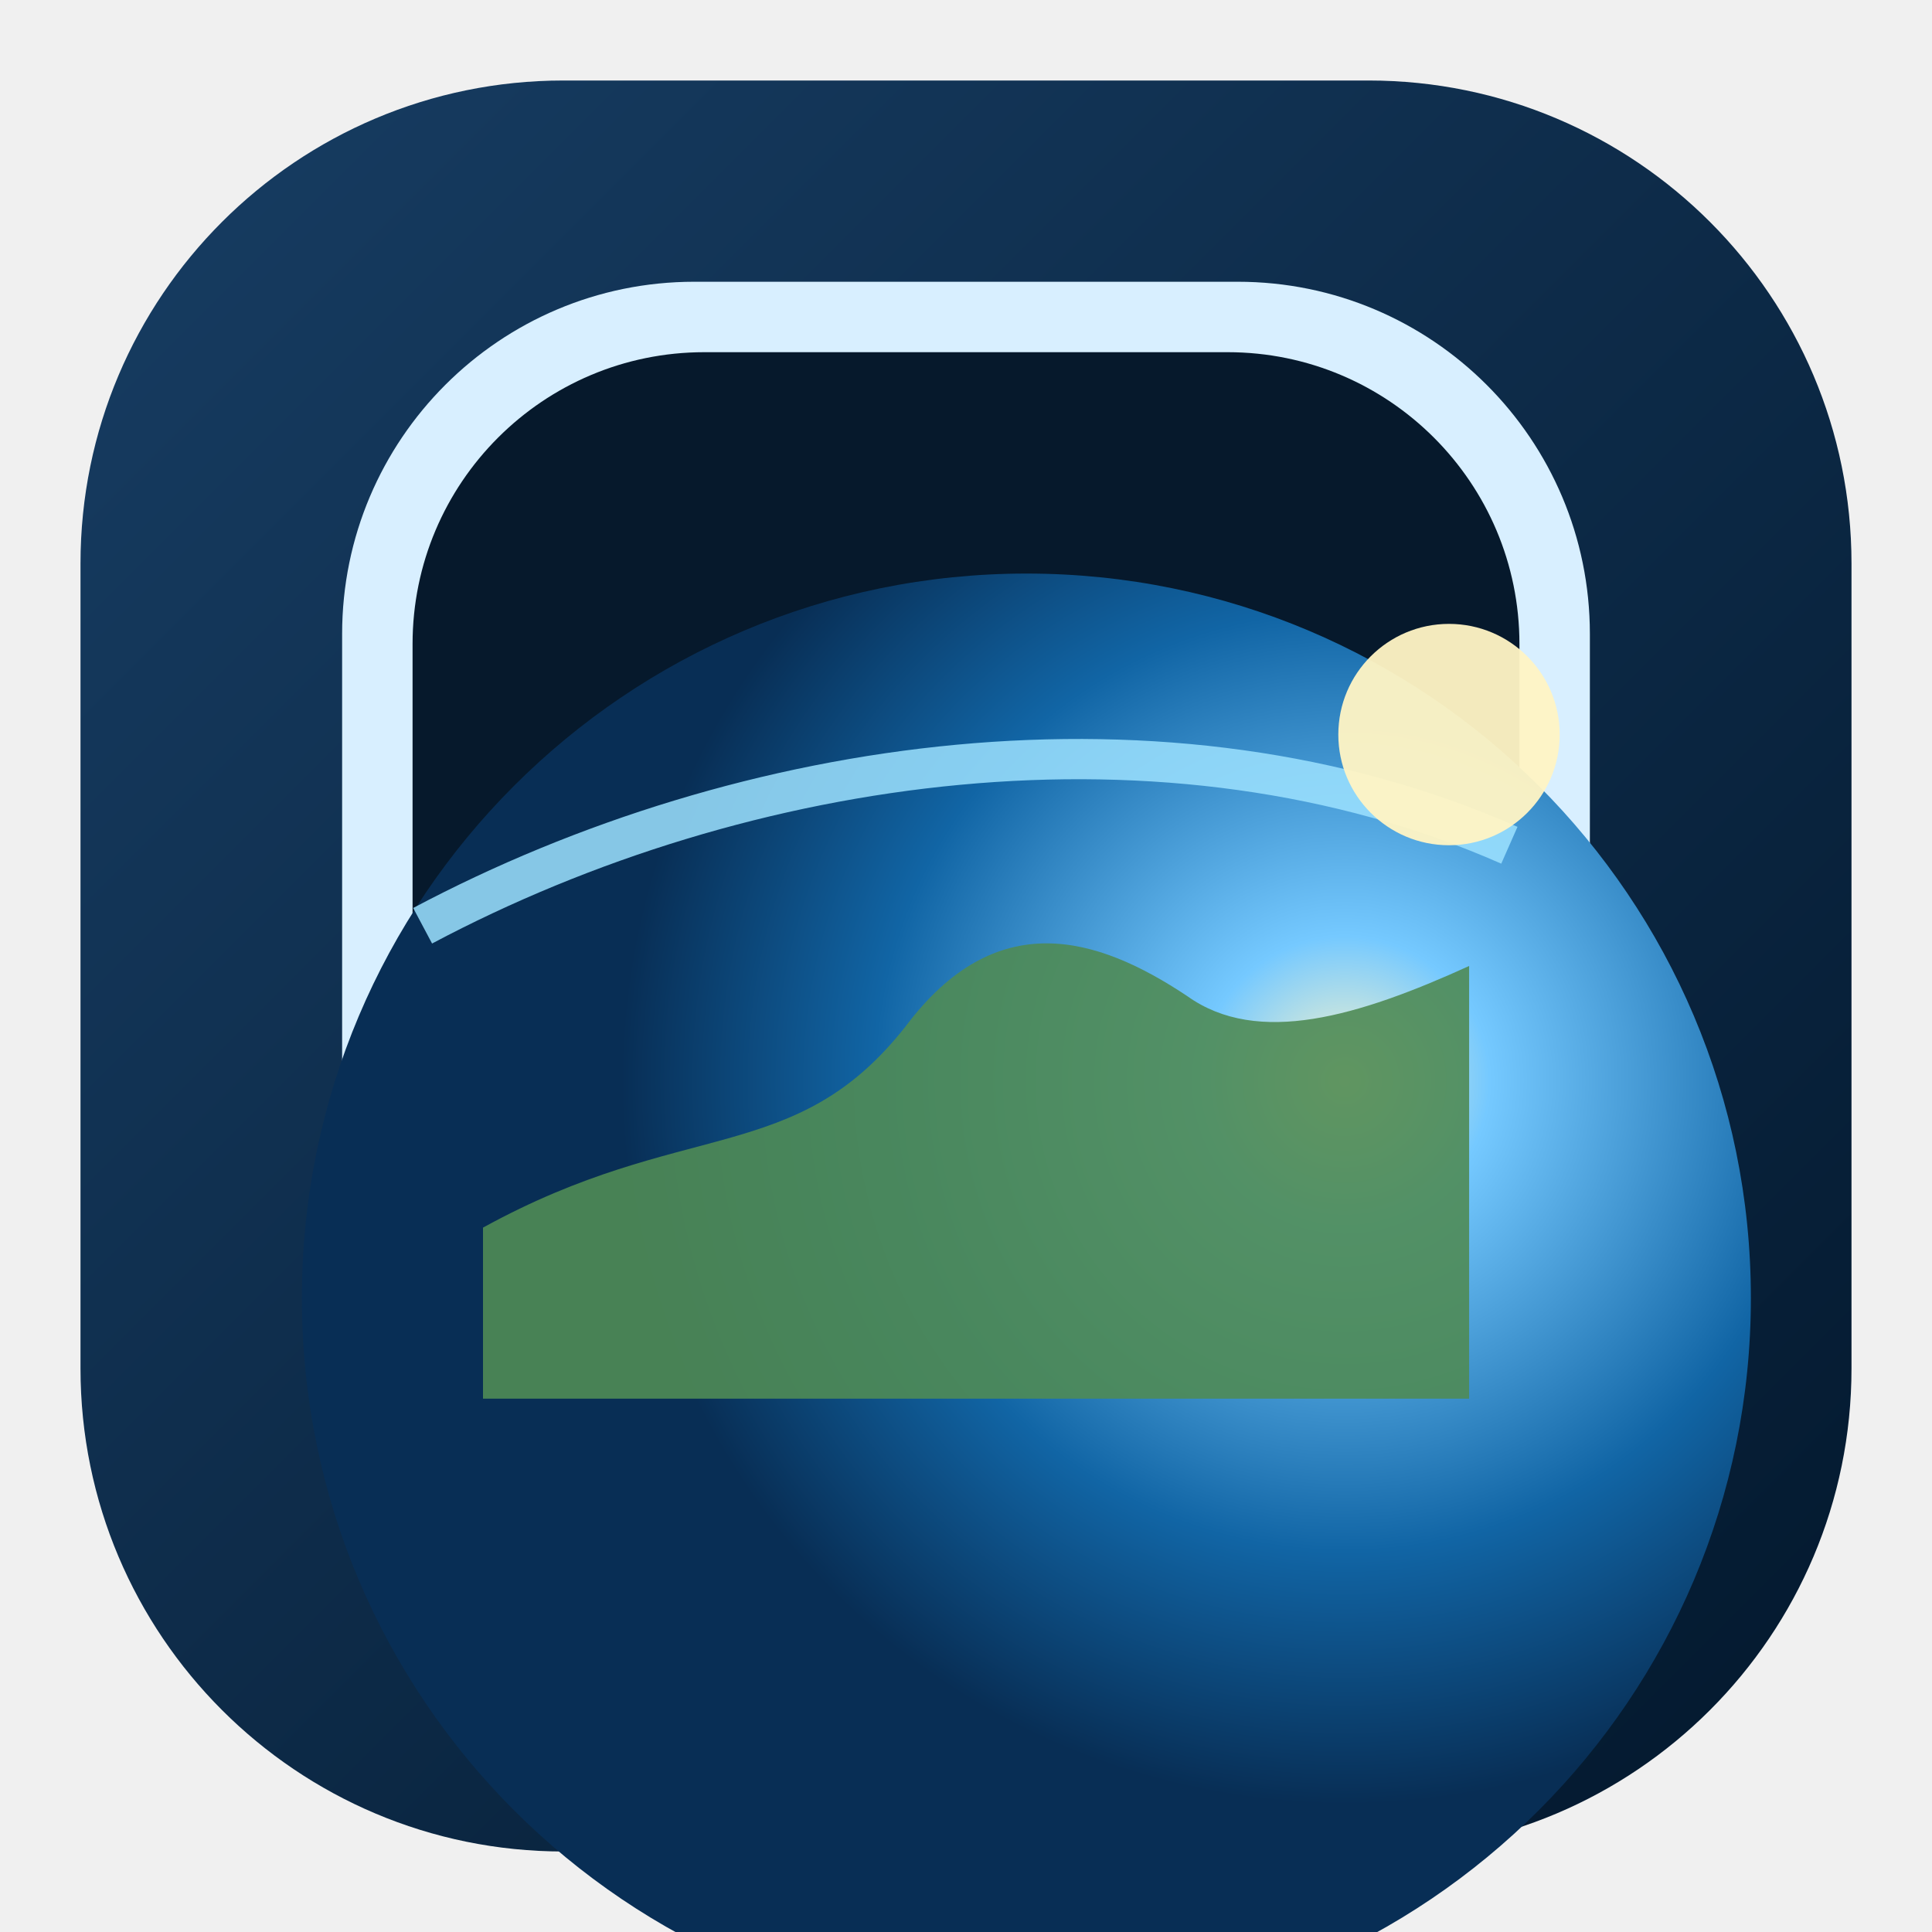
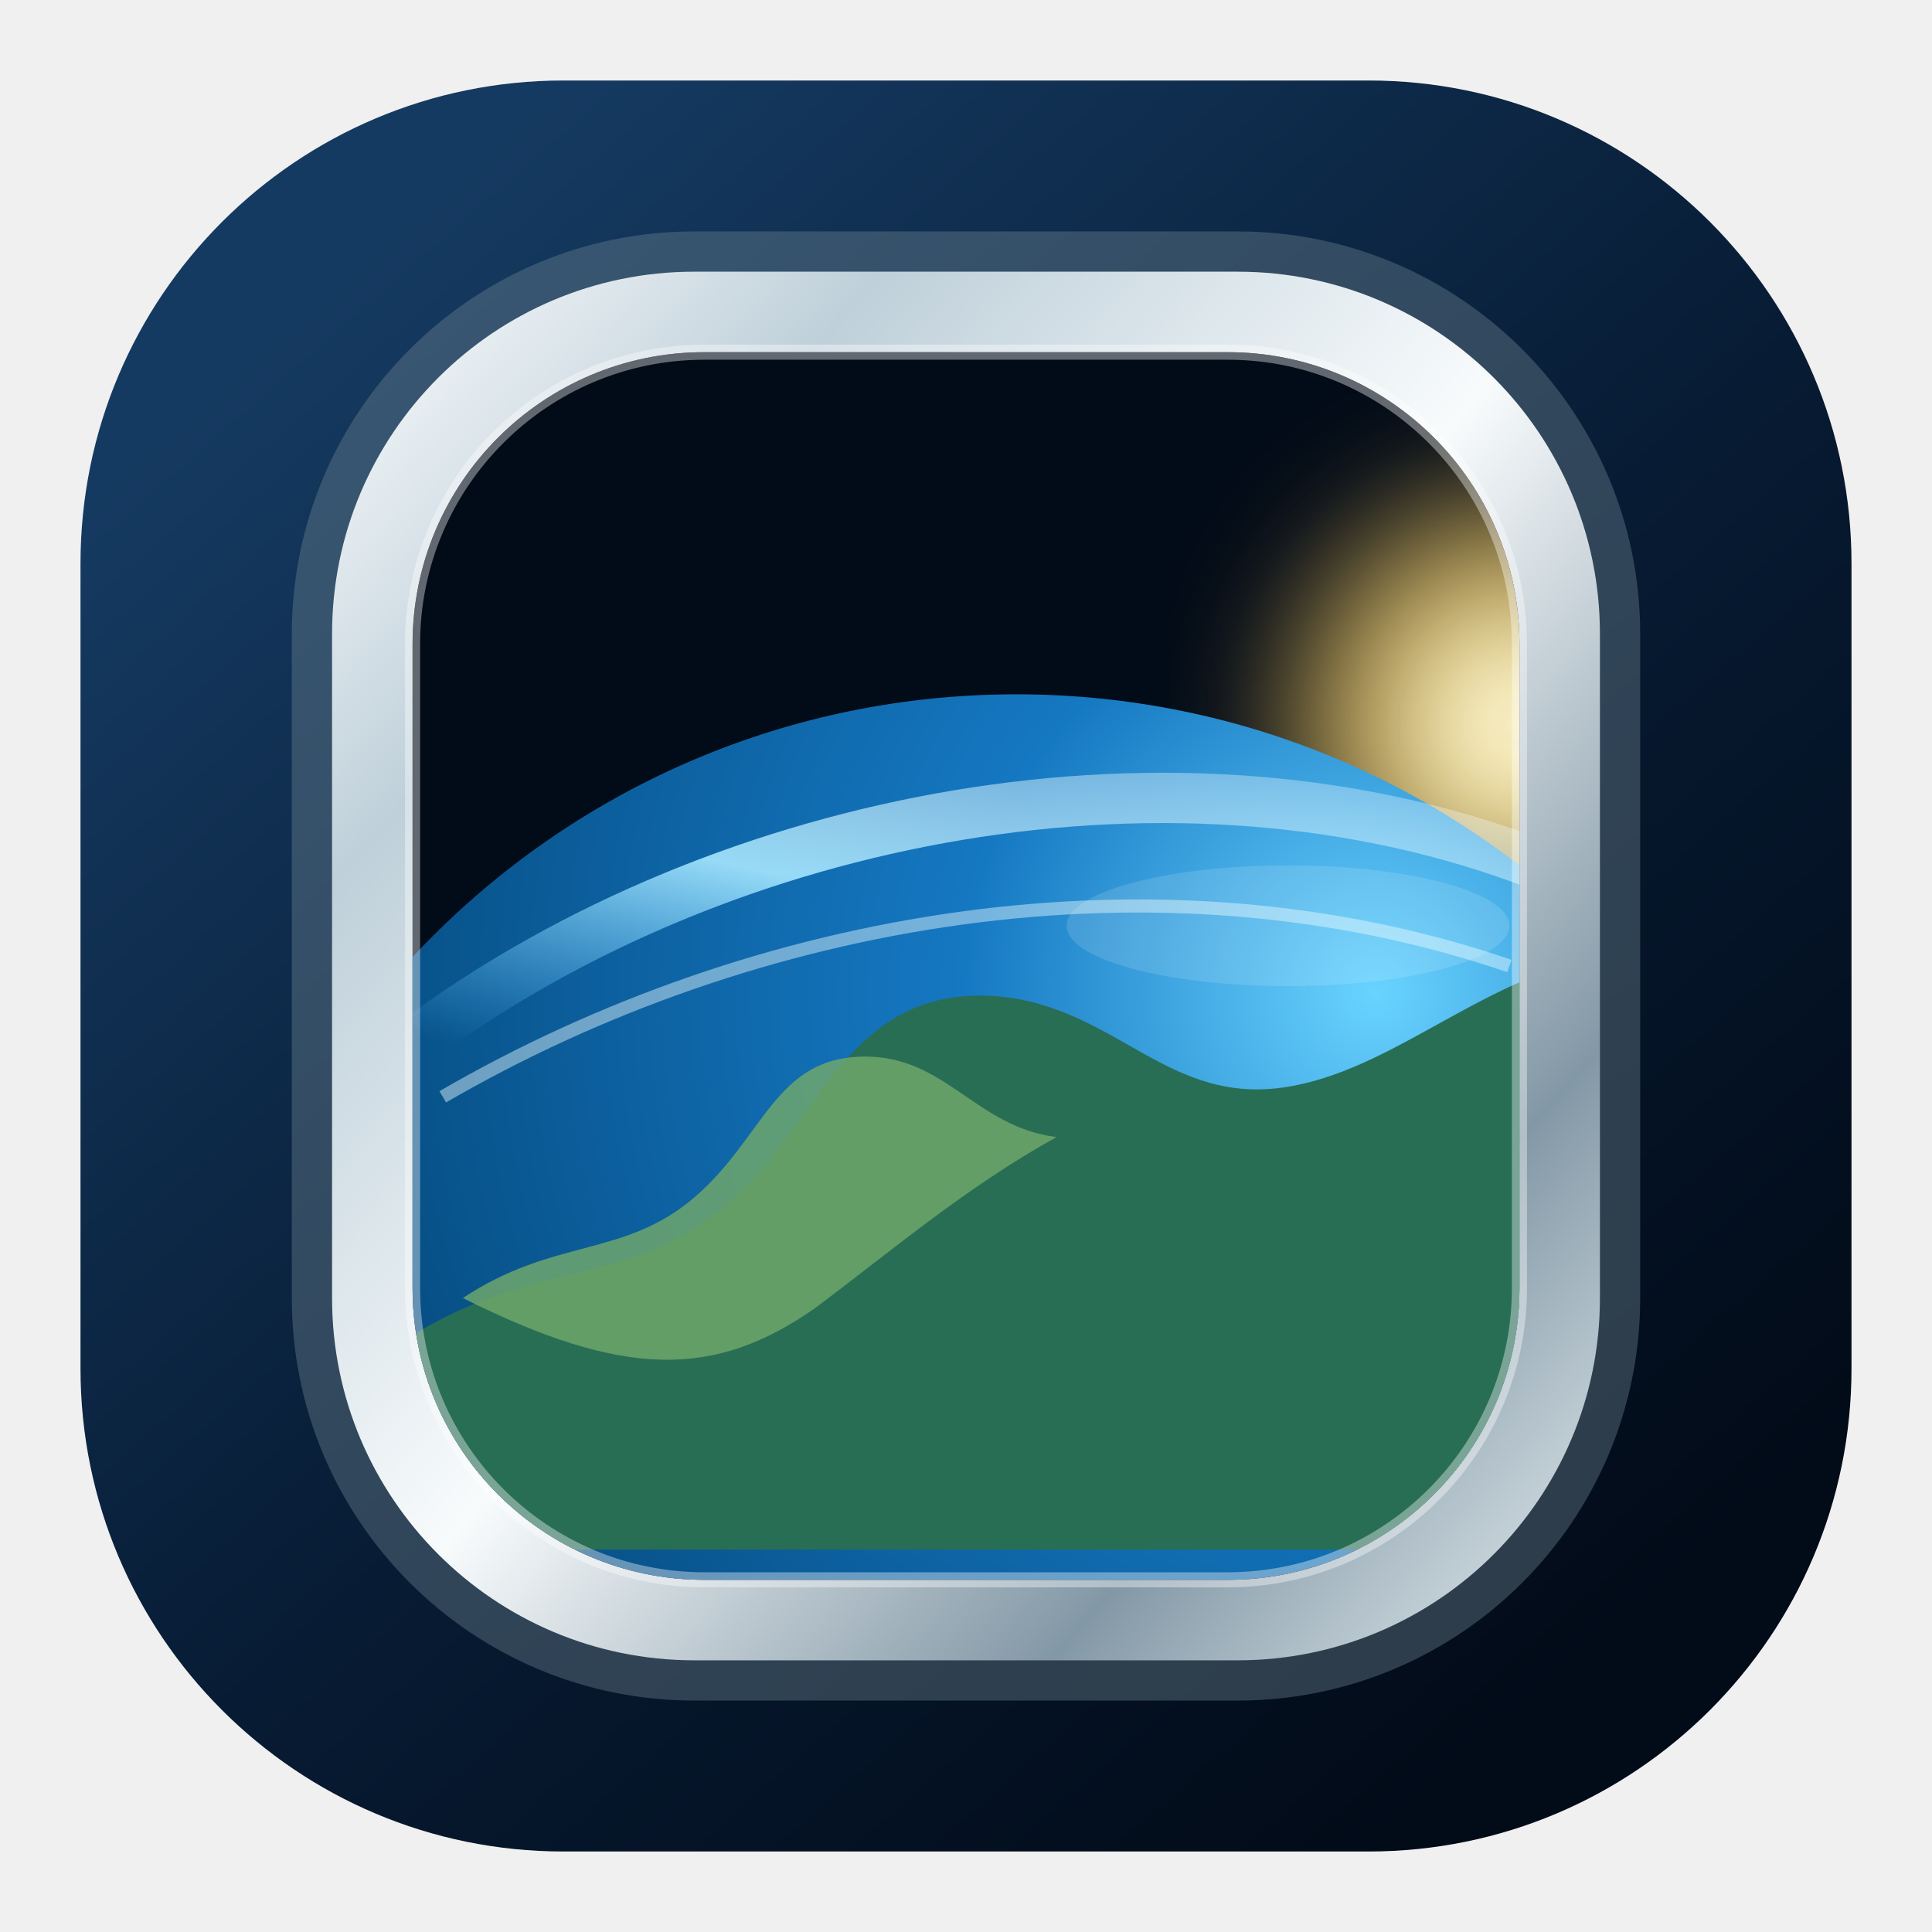
<svg xmlns="http://www.w3.org/2000/svg" viewBox="0 0 192 192" role="img" aria-labelledby="t">
  <defs>
-     <linearGradient id="b" x1="0" y1="0" x2="1" y2="1">
-       <stop stop-color="#173d63" />
-       <stop offset="1" stop-color="#03182d" />
+     <linearGradient id="night" x1=".15" y1=".1" x2=".85" y2=".9">
+       <stop stop-color="#153a61" />
+       <stop offset=".55" stop-color="#071b33" />
+       <stop offset="1" stop-color="#020b18" />
    </linearGradient>
-     <radialGradient id="g" cx=".72" cy=".35">
-       <stop stop-color="#fff7ca" />
-       <stop offset=".2" stop-color="#75c9ff" />
-       <stop offset=".65" stop-color="#1165a5" />
-       <stop offset="1" stop-color="#082e55" />
+     <linearGradient id="frame" x1="0" y1="0" x2="1" y2="1">
+       <stop stop-color="#fff" />
+       <stop offset=".22" stop-color="#bfd0da" />
+       <stop offset=".5" stop-color="#f8fbfc" />
+       <stop offset=".78" stop-color="#8398a6" />
+       <stop offset="1" stop-color="#e9f1f4" />
+     </linearGradient>
+     <radialGradient id="ocean" cx=".72" cy=".18" r=".9">
+       <stop stop-color="#69d3ff" />
+       <stop offset=".28" stop-color="#1578c2" />
+       <stop offset=".68" stop-color="#075087" />
+       <stop offset="1" stop-color="#021b36" />
    </radialGradient>
+     <radialGradient id="sun">
+       <stop stop-color="#fff" />
+       <stop offset=".2" stop-color="#fff5bf" />
+       <stop offset=".55" stop-color="#ffd76a" stop-opacity=".72" />
+       <stop offset="1" stop-color="#ffc34e" stop-opacity="0" />
+     </radialGradient>
+     <linearGradient id="air" x1="0" y1="1" x2="1" y2="0">
+       <stop stop-color="#57bfff" stop-opacity="0" />
+       <stop offset=".5" stop-color="#a6e7ff" stop-opacity=".9" />
+       <stop offset="1" stop-color="#fff" stop-opacity=".25" />
+     </linearGradient>
+     <filter id="glow">
+       <feGaussianBlur stdDeviation="5" />
+     </filter>
+     <clipPath id="window">
+       <rect x="41" y="35" width="110" height="122" rx="29" />
+     </clipPath>
  </defs>
-   <rect x="8" y="8" width="176" height="176" rx="48" fill="url(#b)" />
-   <rect x="34" y="28" width="124" height="136" rx="35" fill="#d8efff" />
-   <rect x="41" y="35" width="110" height="122" rx="29" fill="#06192c" />
-   <circle cx="102" cy="129" r="72" fill="url(#g)" />
-   <path d="M48 122c20-11 31-6 42-20 9-12 19-9 28-3 7 5 17 2 28-3v43H48z" fill="#4f8b55" opacity=".9" />
-   <path d="M42 92c32-17 74-23 108-8" fill="none" stroke="#9ce2ff" stroke-width="4" opacity=".85" />
-   <circle cx="144" cy="73" r="11" fill="#fff4c4" opacity=".95" />
+   <rect x="8" y="8" width="176" height="176" rx="48" fill="url(#night)" />
+   <rect x="29" y="23" width="134" height="146" rx="40" fill="#6f8492" opacity=".4" />
+   <rect x="33" y="27" width="126" height="138" rx="36" fill="url(#frame)" />
+   <rect x="41" y="35" width="110" height="122" rx="29" fill="#020b18" />
+   <g clip-path="url(#window)">
+     <rect x="41" y="35" width="110" height="122" fill="#020b18" />
+     <circle cx="151" cy="72" r="29" fill="url(#sun)" filter="url(#glow)" />
+     <circle cx="101" cy="151" r="82" fill="url(#ocean)" />
+     <path d="M35 137c17-14 27-7 39-19 8-8 11-20 25-19 12 1 17 11 29 9 12-2 21-13 37-14l11 60H35z" fill="#286e55" />
+     <path d="M46 129c9-6 16-4 23-10 7-6 8-14 17-14 8 0 11 7 19 8-9 5-16 11-24 17-10 7-19 7-35-1z" fill="#70a86b" opacity=".82" />
+     <path d="M42 103c30-22 75-31 111-17" fill="none" stroke="url(#air)" stroke-width="5" />
+     <path d="M44 109c31-18 71-25 106-13" fill="none" stroke="#e8fbff" stroke-width="1.3" opacity=".45" />
+     <ellipse cx="128" cy="92" rx="22" ry="6" fill="#fff" opacity=".13" />
+   </g>
+   <rect x="41" y="35" width="110" height="122" rx="29" fill="none" stroke="#fff" stroke-opacity=".38" stroke-width="1.5" />
</svg>
